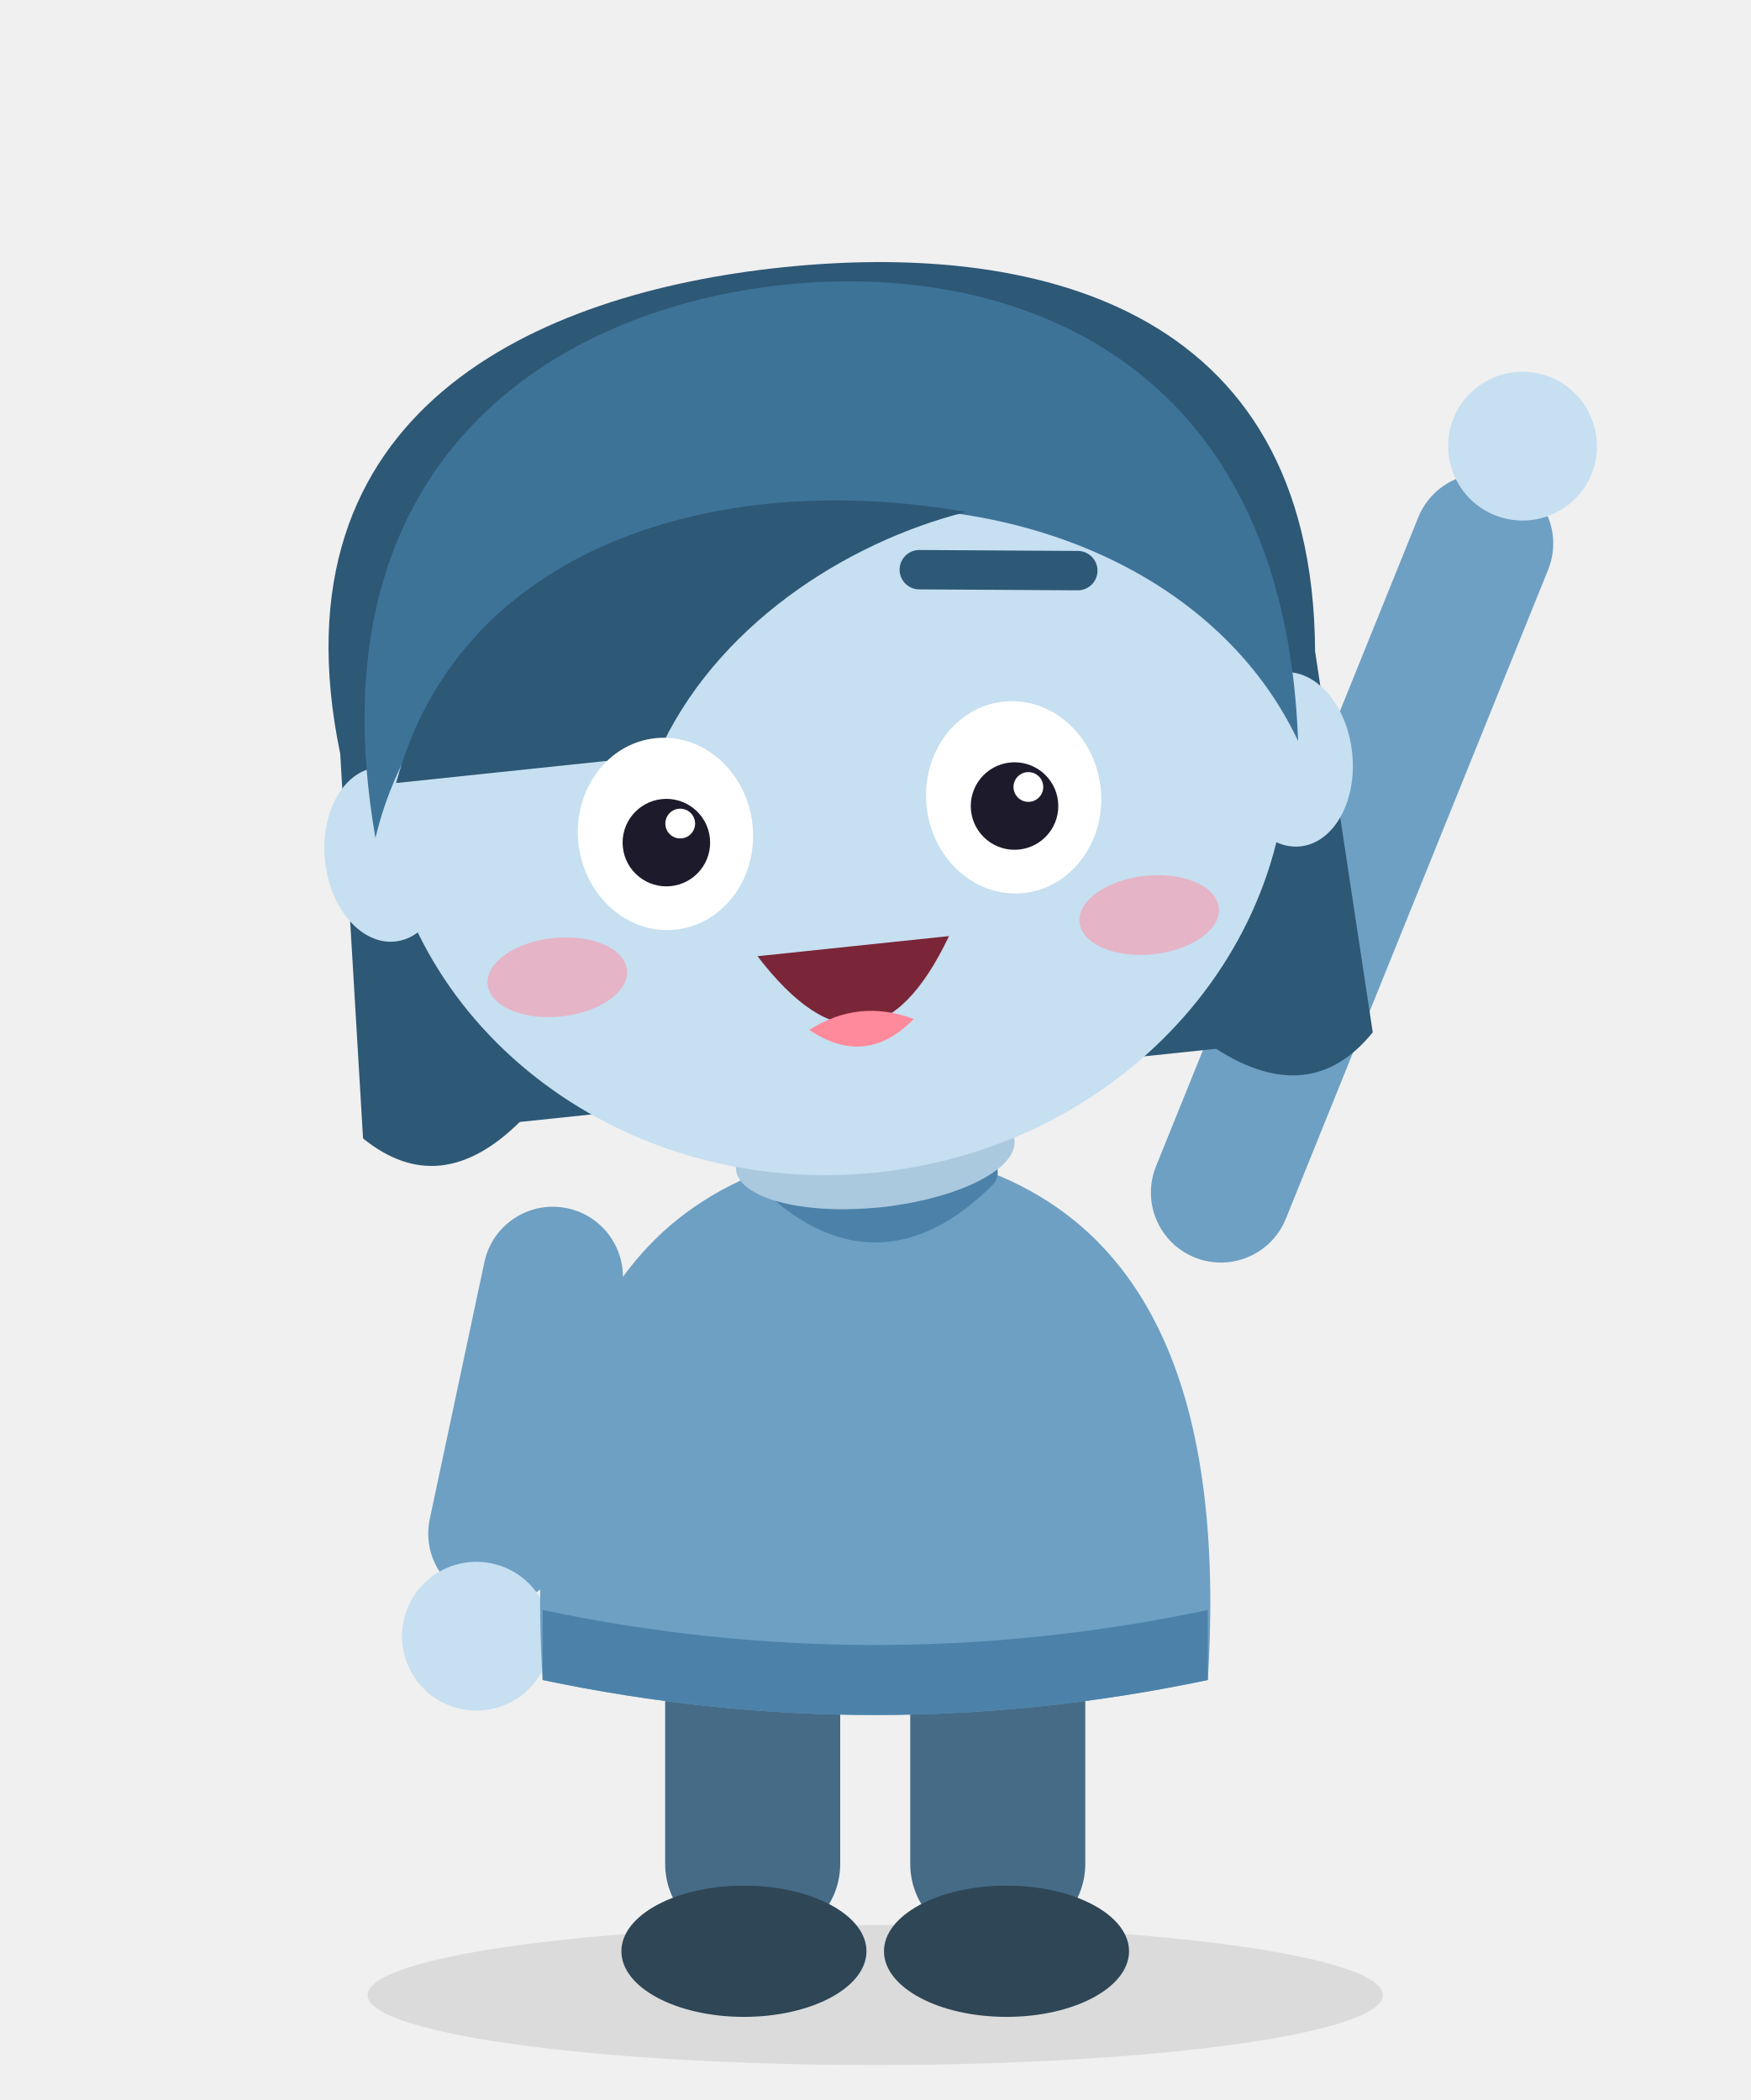
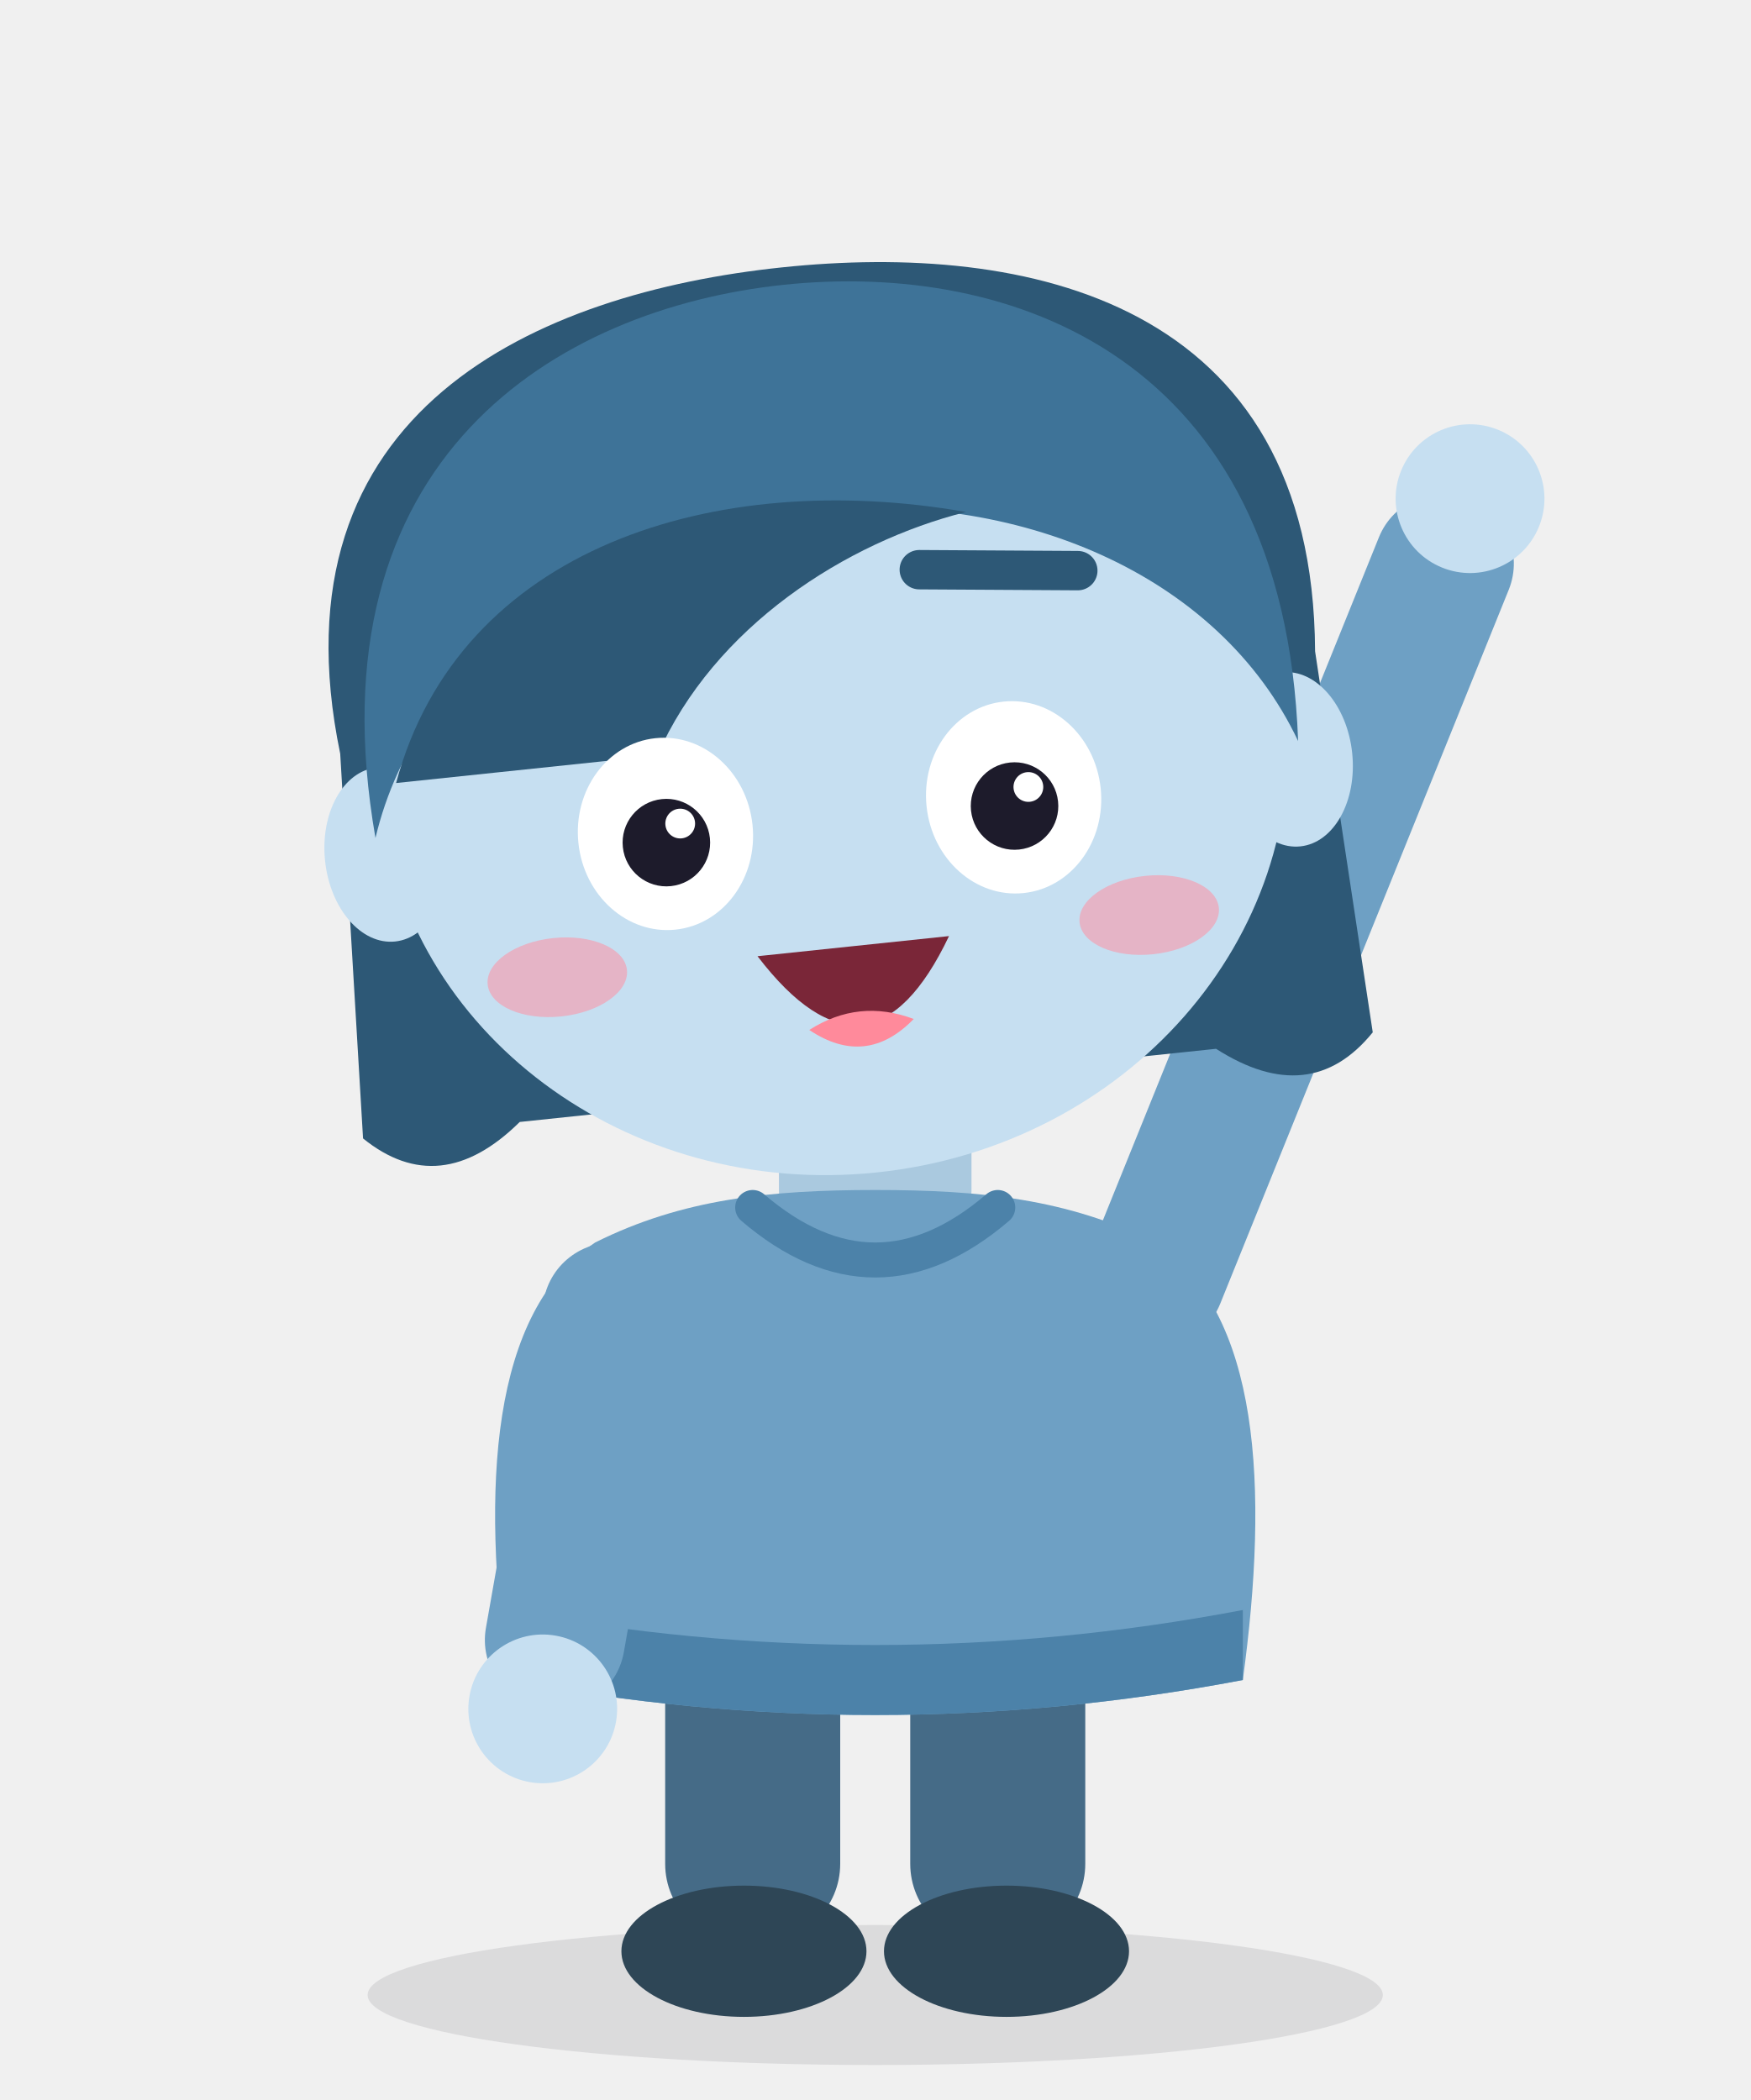
<svg xmlns="http://www.w3.org/2000/svg" viewBox="0 0 200 240" width="200" height="240" role="img" aria-label="Giulia, hand raised">
  <ellipse cx="100" cy="228" rx="58" ry="8" fill="#1d1b2b" opacity="0.10" />
-   <g transform="rotate(12 64 142)">
-     <rect x="56" y="138" width="16" height="46" rx="8" fill="#6ea0c4" />
-     <circle cx="64" cy="188" r="8.5" fill="#c6dff1" />
-   </g>
-   <g transform="rotate(-158 138 140)">
-     <rect x="130" y="136" width="16" height="96" rx="8" fill="#6ea0c4" />
-     <circle cx="138" cy="236" r="8.5" fill="#c6dff1" />
+   <g transform="rotate(-158 132 146)">
+     <rect x="124" y="138" width="16" height="104" rx="8" fill="#6ea0c4" />
+     <circle cx="132" cy="242" r="8.5" fill="#c6dff1" />
  </g>
  <rect x="76" y="184" width="20" height="38" rx="9" fill="#456b87" />
  <rect x="104" y="184" width="20" height="38" rx="9" fill="#456b87" />
  <ellipse cx="85" cy="223" rx="14" ry="7.5" fill="#2e4656" />
  <ellipse cx="115" cy="223" rx="14" ry="7.5" fill="#2e4656" />
-   <path d="M62,192 C60,160 68,134 100,131 C132,134 140,160 138,192 Q100,200 62,192 Z" fill="#6ea0c4" />
-   <path d="M62,192 Q100,200 138,192 L138,184 Q100,192 62,184 Z" fill="#4c82a9" />
-   <path d="M88,134 Q100,146 112,134" fill="none" stroke="#4c82a9" stroke-width="4" stroke-linecap="round" />
+   <rect x="89" y="116" width="22" height="30" rx="10" fill="#aac9df" />
+   <path d="M58,192 C55,170 56,150 68,142 C78,137 88,136 100,136 C112,136 122,137 132,142 C144,150 145,170 142,192 Q100,200 58,192 Z" fill="#6ea0c4" />
+   <path d="M58,192 Q100,200 142,192 L142,184 Q100,192 58,184 Z" fill="#4c82a9" />
+   <path d="M86,138 Q100,150 114,138" fill="none" stroke="#4c82a9" stroke-width="4" stroke-linecap="round" />
+   <g transform="rotate(10 70 150)">
+     <rect x="62" y="142" width="16" height="54" rx="8" fill="#6ea0c4" />
+     <circle cx="70" cy="196" r="8.5" fill="#c6dff1" />
+   </g>
  <g transform="rotate(-6 100 132)">
    <path d="M44,80 C40,40 72,30 100,30 C128,30 160,40 156,80 L158,124 Q150,132 140,124 L60,124 Q50,132 42,124 Z" fill="#2d5876" />
-     <ellipse cx="100" cy="132" rx="16" ry="6" fill="#aac9df" />
    <ellipse cx="100" cy="86" rx="52" ry="48" fill="#c6dff1" />
    <ellipse cx="48" cy="92" rx="7" ry="10" fill="#c6dff1" />
    <ellipse cx="152" cy="92" rx="7" ry="10" fill="#c6dff1" />
    <path d="M47,90 C44,46 74,32 100,32 C126,32 156,46 153,90 C146,70 124,58 100,58 C76,58 54,70 47,90 Z" fill="#3e7398" />
    <path d="M50,84 C60,58 90,52 118,60 C104,62 88,70 80,84 Z" fill="#2d5876" />
    <ellipse cx="80" cy="93" rx="10" ry="11" fill="#ffffff" />
    <circle cx="80" cy="94" r="5" fill="#1d1b2b" />
    <circle cx="81.8" cy="92" r="1.7" fill="#ffffff" />
    <ellipse cx="120" cy="93" rx="10" ry="11" fill="#ffffff" />
    <circle cx="120" cy="94" r="5" fill="#1d1b2b" />
    <circle cx="121.8" cy="92" r="1.7" fill="#ffffff" />
    <path d="M70,68 L88,66" stroke="#2d5876" stroke-width="4.5" stroke-linecap="round" />
    <path d="M112,66 L130,68" stroke="#2d5876" stroke-width="4.5" stroke-linecap="round" />
    <path d="M89,108 Q100,126 111,108 Z" fill="#7a2638" />
    <path d="M94,117 Q100,122 106,117 Q100,114 94,117 Z" fill="#ff8a9b" />
    <ellipse cx="66" cy="108" rx="8" ry="4.5" fill="#ff8fa3" opacity="0.55" />
    <ellipse cx="134" cy="108" rx="8" ry="4.5" fill="#ff8fa3" opacity="0.55" />
  </g>
</svg>
